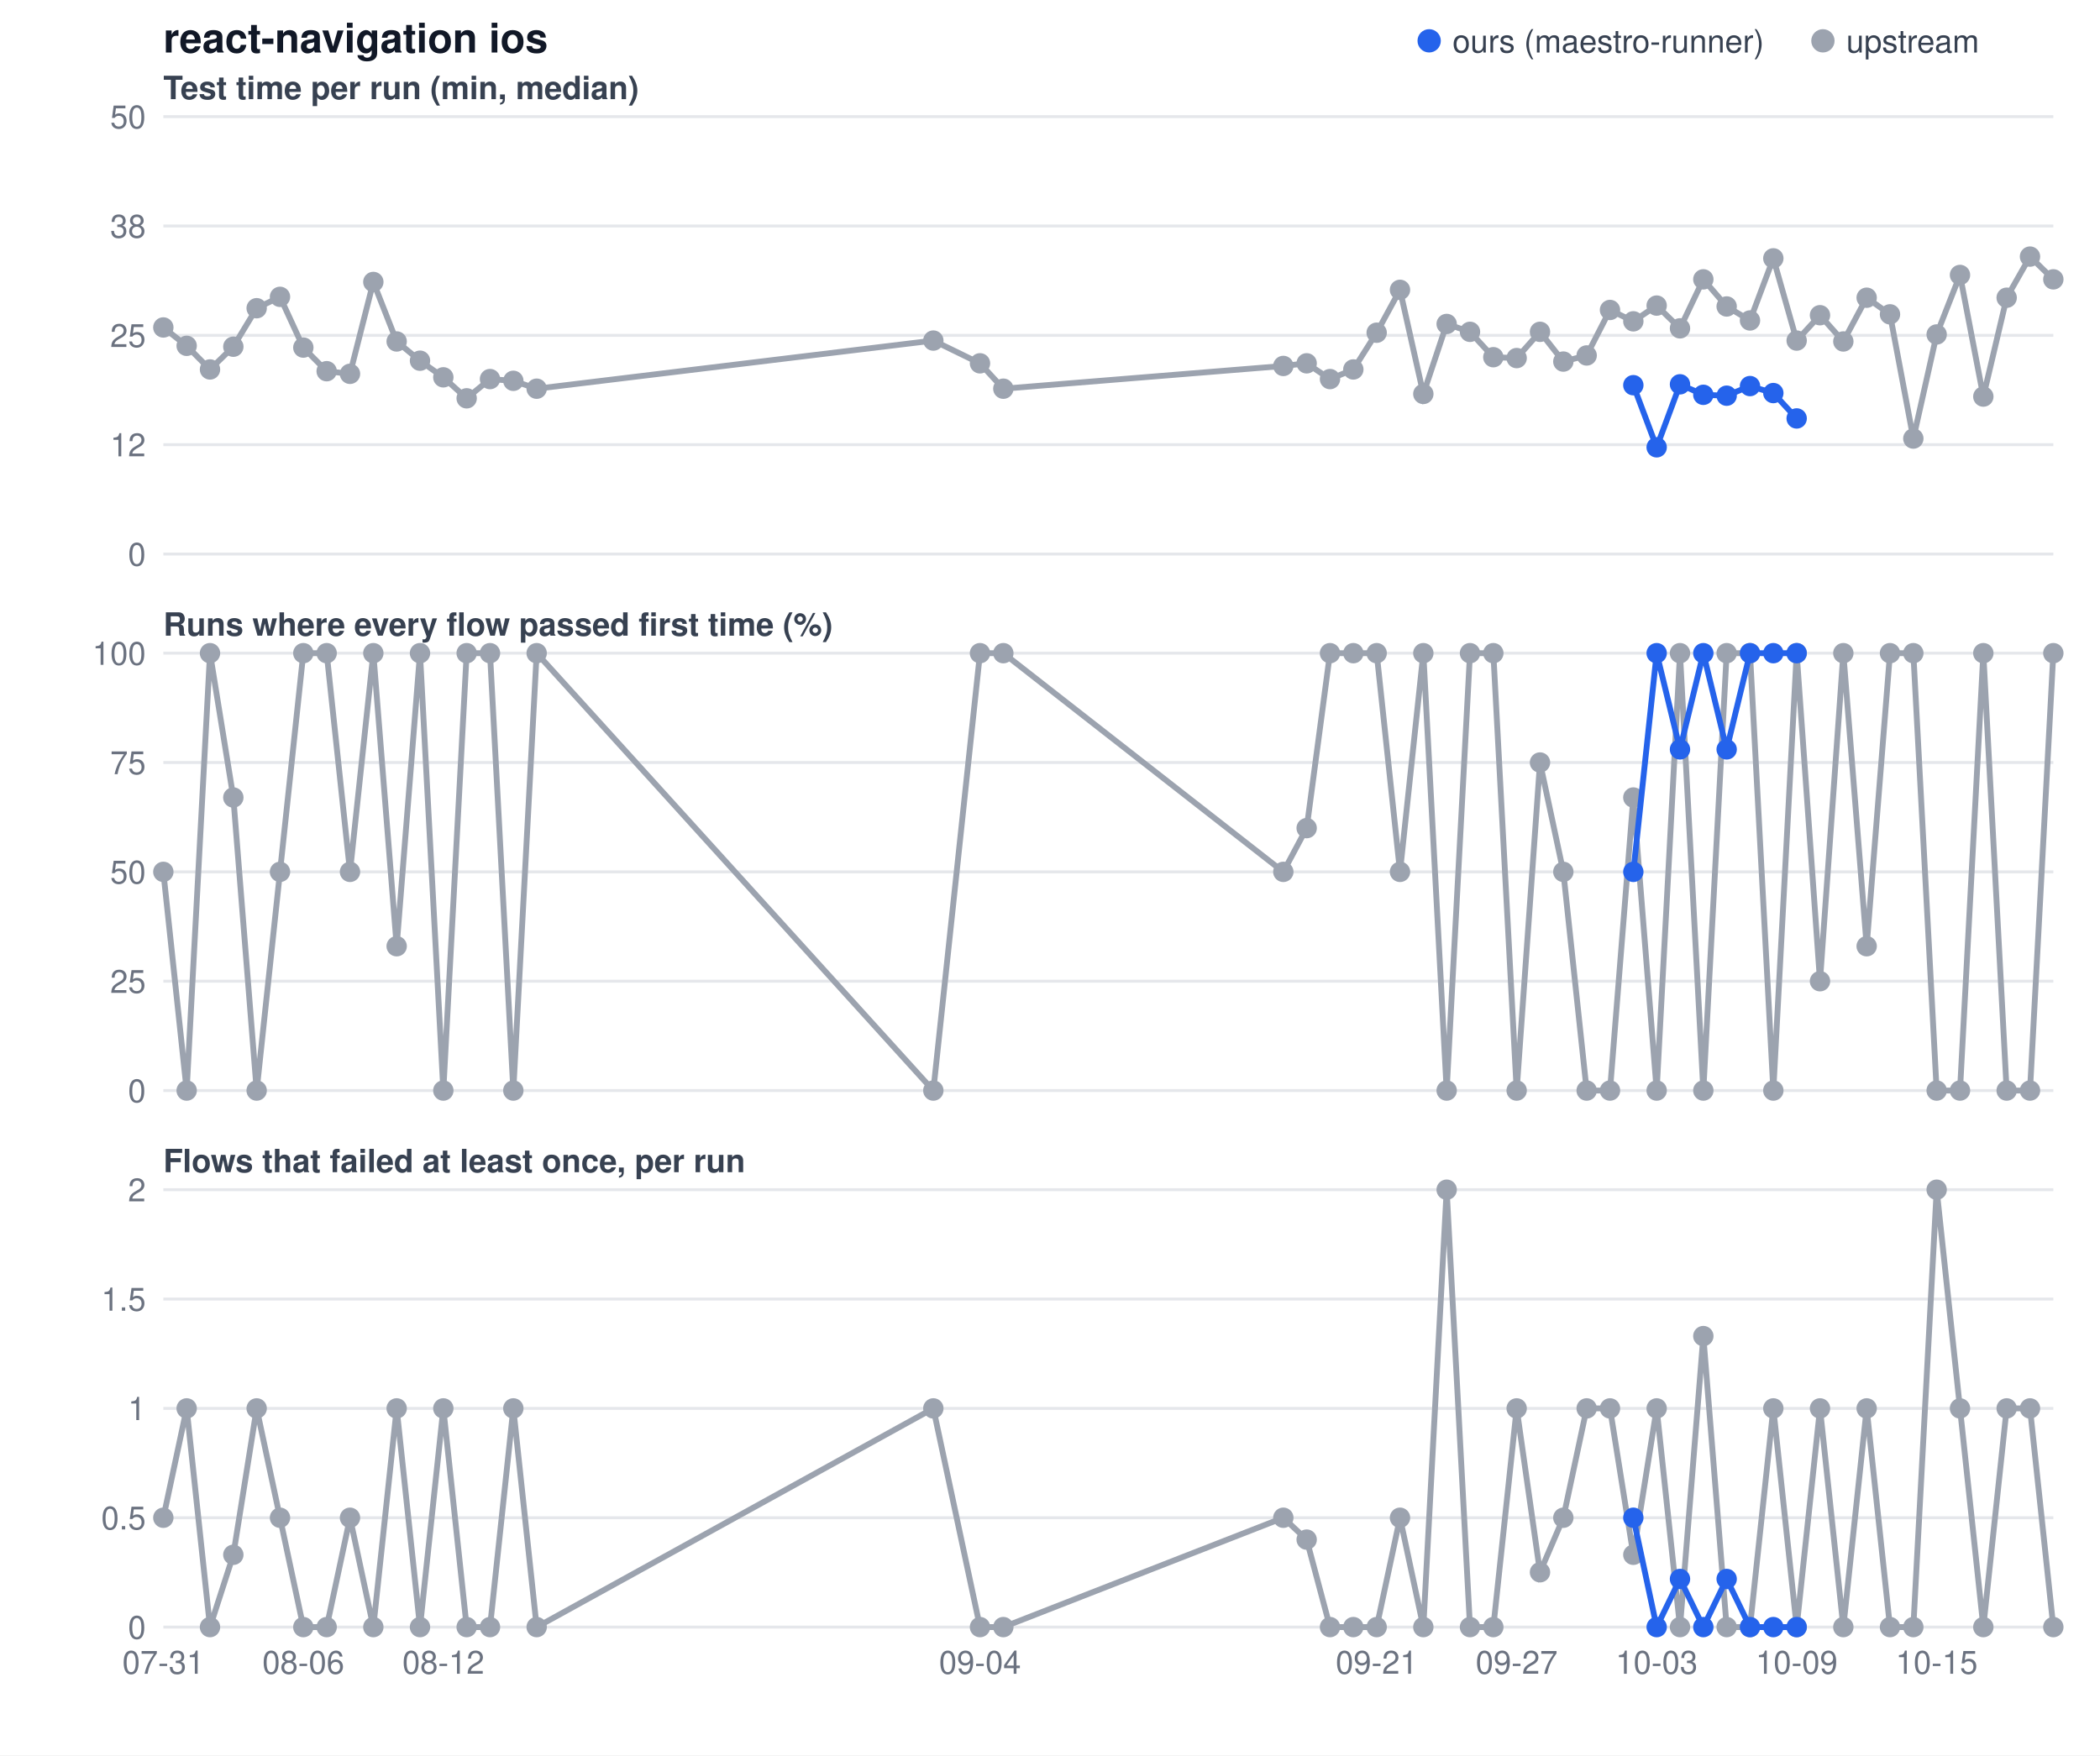
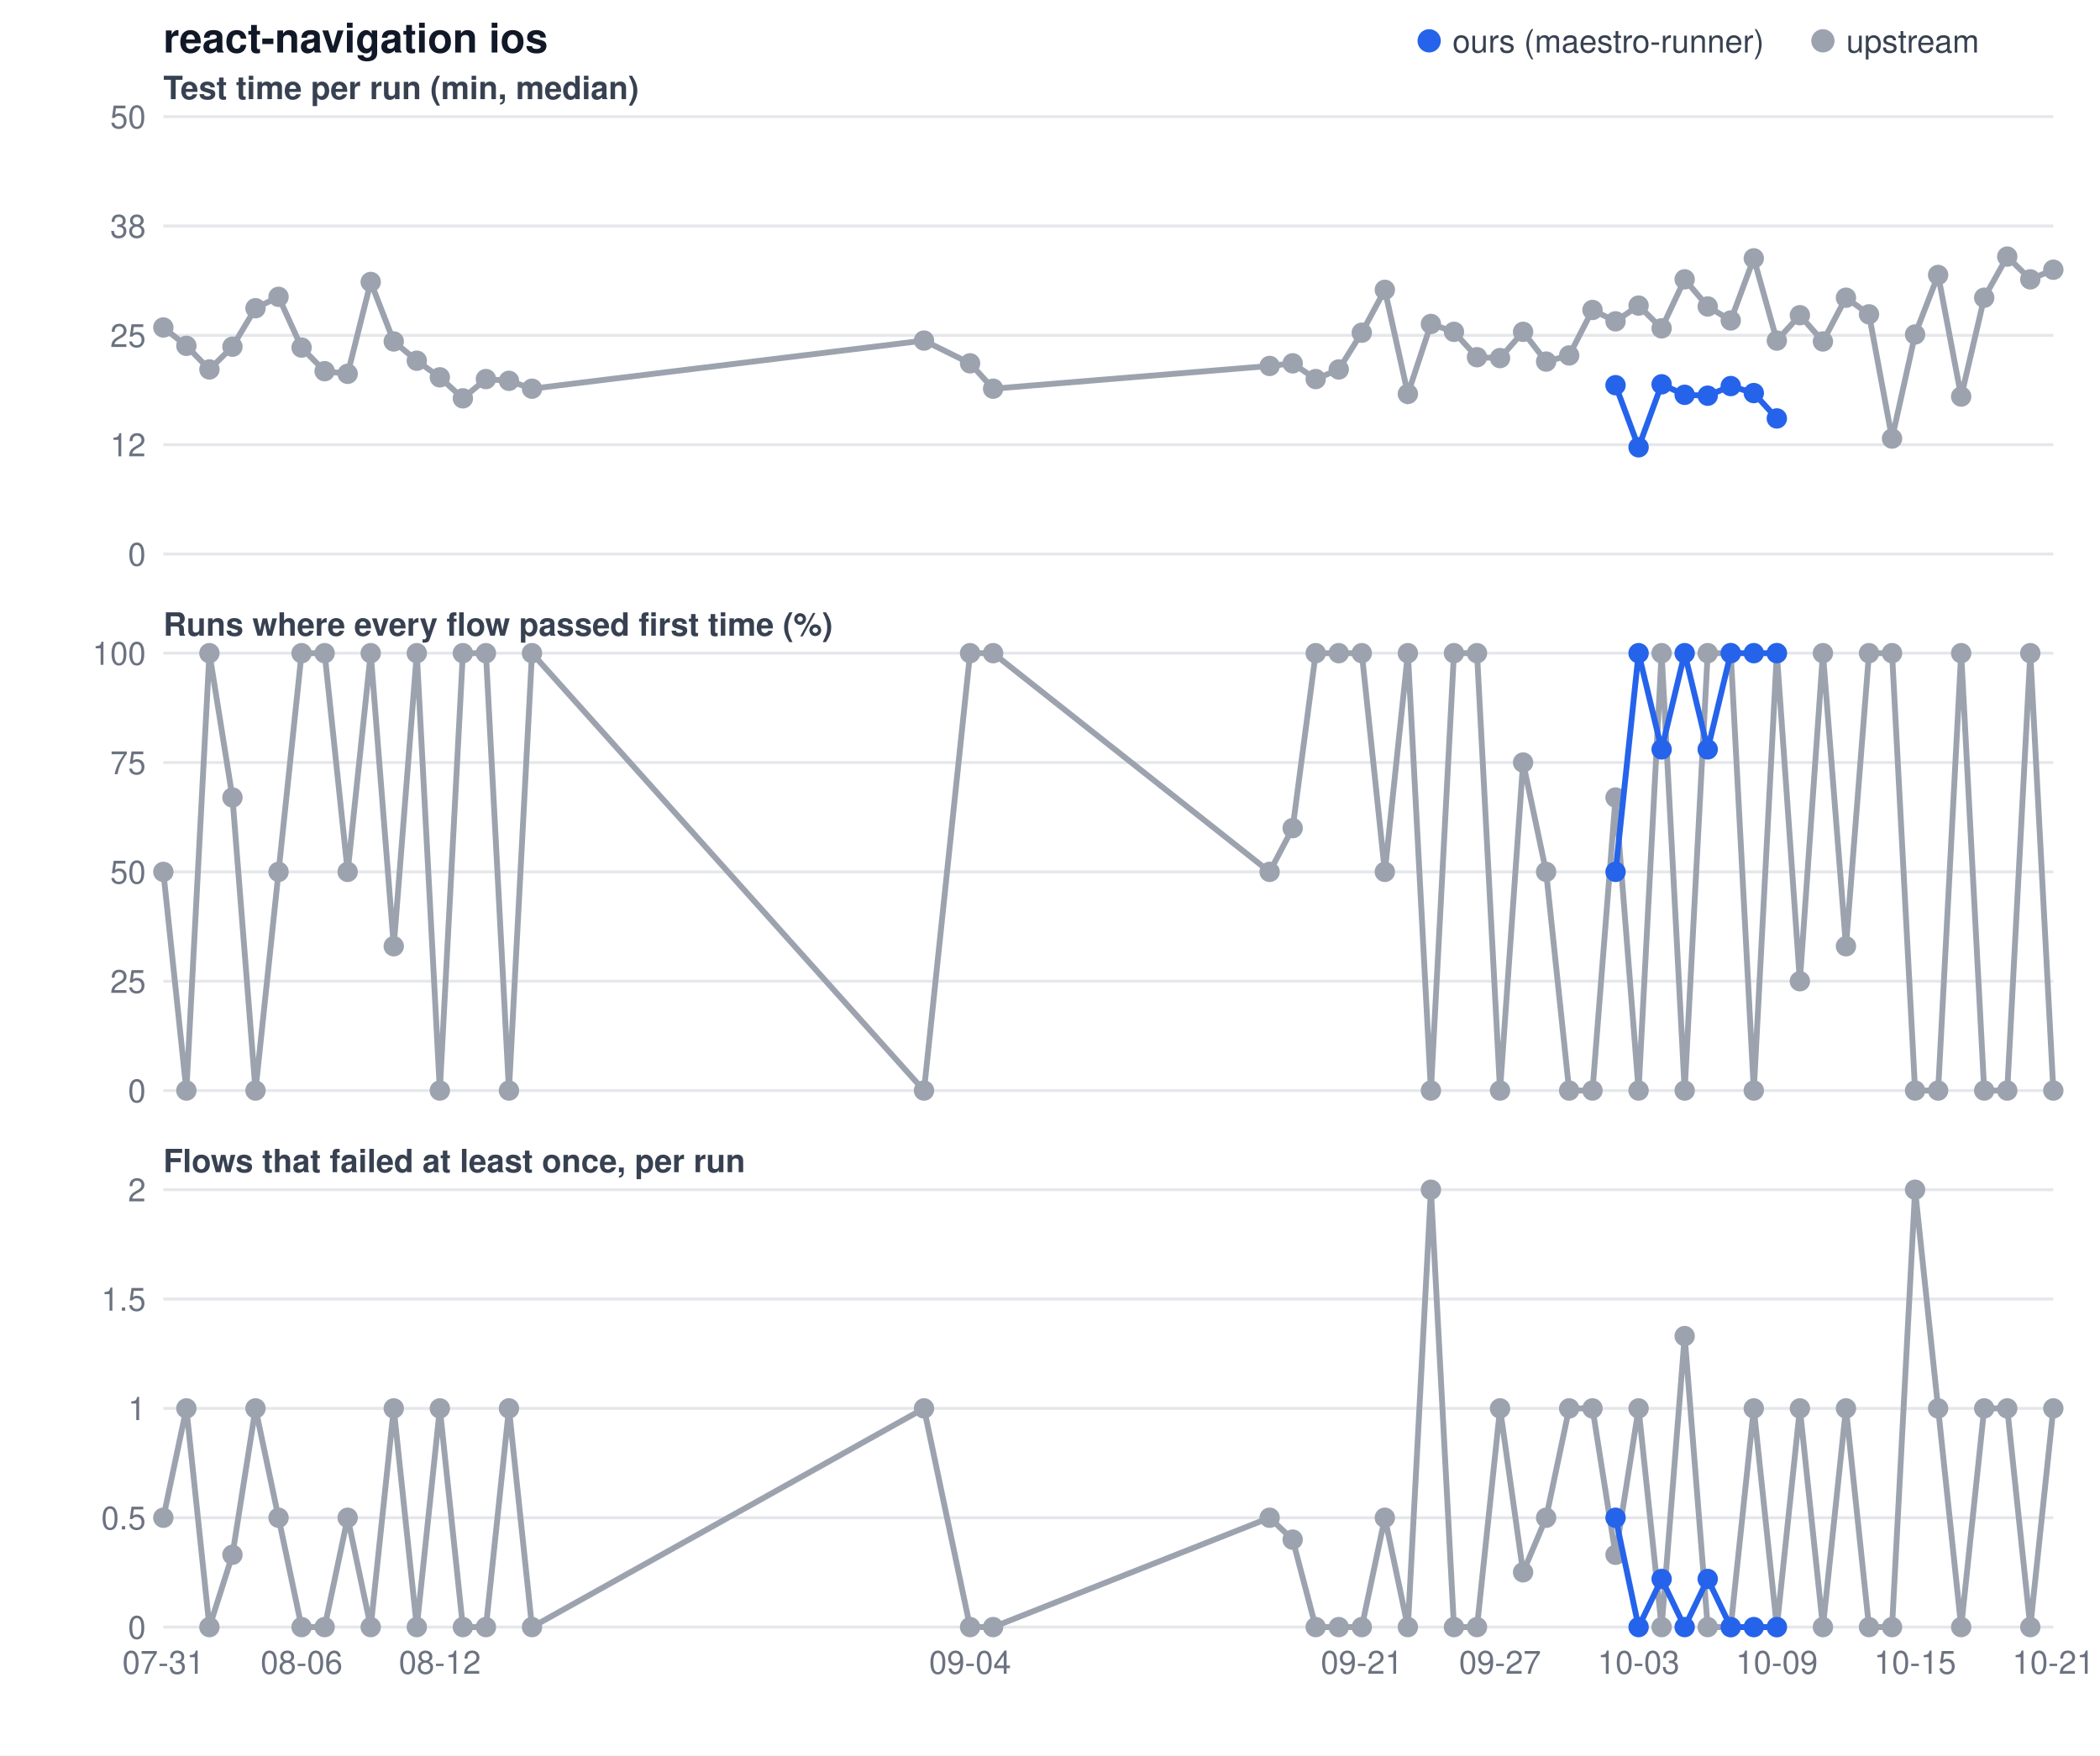
<svg xmlns="http://www.w3.org/2000/svg" width="720" height="602" font-family="-apple-system,Segoe UI,Helvetica,Arial,sans-serif" font-size="11">
  <rect width="100%" height="100%" fill="#ffffff" />
  <text x="56" y="18" font-size="14" font-weight="600" fill="#111827">react-navigation ios</text>
  <circle cx="490" cy="14" r="4" fill="#2563eb" />
  <text x="498" y="18" fill="#374151">ours (maestro-runner)</text>
  <circle cx="625" cy="14" r="4" fill="#9ca3af" />
  <text x="633" y="18" fill="#374151">upstream</text>
  <text x="56" y="34" fill="#374151" font-weight="600">Test time per run (min, median)</text>
  <line x1="56" x2="704" y1="190.0" y2="190.0" stroke="#e5e7eb" />
  <text x="50" y="194.0" text-anchor="end" fill="#6b7280">0</text>
  <line x1="56" x2="704" y1="152.5" y2="152.5" stroke="#e5e7eb" />
  <text x="50" y="156.5" text-anchor="end" fill="#6b7280">12</text>
  <line x1="56" x2="704" y1="115.0" y2="115.0" stroke="#e5e7eb" />
  <text x="50" y="119.0" text-anchor="end" fill="#6b7280">25</text>
  <line x1="56" x2="704" y1="77.5" y2="77.5" stroke="#e5e7eb" />
  <text x="50" y="81.5" text-anchor="end" fill="#6b7280">38</text>
  <line x1="56" x2="704" y1="40.0" y2="40.0" stroke="#e5e7eb" />
  <text x="50" y="44.0" text-anchor="end" fill="#6b7280">50</text>
-   <polyline fill="none" stroke="#9ca3af" stroke-width="2" points="56.0,112.3 64.0,118.6 72.0,126.7 80.0,118.9 88.0,105.7 96.0,101.8 104.0,119.2 112.0,127.3 120.0,128.2 128.0,96.7 136.0,117.1 144.0,123.7 152.0,129.4 160.0,136.6 168.0,130.0 176.0,130.6 184.0,133.3 320.0,116.8 336.0,124.6 344.0,133.3 440.0,125.5 448.0,124.6 456.0,130.0 464.0,126.7 472.0,114.1 480.0,99.4 488.0,135.1 496.0,111.1 504.0,113.8 512.0,122.5 520.0,122.8 528.0,113.8 536.0,124.0 544.0,121.9 552.0,106.3 560.0,110.2 568.0,104.8 576.0,112.6 584.0,95.8 592.0,105.1 600.0,109.9 608.0,88.6 616.0,116.8 624.0,108.1 632.0,117.1 640.0,102.1 648.0,107.8 656.0,150.4 664.0,114.7 672.0,94.3 680.0,136.0 688.0,102.1 696.0,88.0 704.0,95.8" />
+   <polyline fill="none" stroke="#9ca3af" stroke-width="2" points="56.0,112.3 63.9,118.6 71.8,126.7 79.7,118.9 87.6,105.7 95.5,101.8 103.4,119.2 111.3,127.3 119.2,128.2 127.1,96.7 135.0,117.1 142.9,123.7 150.8,129.4 158.7,136.6 166.6,130.0 174.5,130.6 182.4,133.3 316.8,116.8 332.6,124.6 340.5,133.3 435.3,125.5 443.2,124.6 451.1,130.0 459.0,126.7 466.9,114.1 474.8,99.4 482.7,135.1 490.6,111.1 498.5,113.8 506.4,122.5 514.3,122.8 522.2,113.8 530.1,124.0 538.0,121.9 546.0,106.3 553.9,110.2 561.8,104.8 569.7,112.6 577.6,95.8 585.5,105.1 593.4,109.9 601.3,88.6 609.2,116.8 617.1,108.1 625.0,117.1 632.9,102.1 640.8,107.8 648.7,150.4 656.6,114.7 664.5,94.3 672.4,136.0 680.3,102.1 688.2,88.0 696.1,95.8 704.0,92.5" />
  <circle cx="56.0" cy="112.3" r="3.5" fill="#9ca3af" />
-   <circle cx="64.0" cy="118.6" r="3.5" fill="#9ca3af" />
-   <circle cx="72.0" cy="126.7" r="3.5" fill="#9ca3af" />
-   <circle cx="80.0" cy="118.9" r="3.5" fill="#9ca3af" />
-   <circle cx="88.0" cy="105.7" r="3.5" fill="#9ca3af" />
-   <circle cx="96.0" cy="101.8" r="3.5" fill="#9ca3af" />
-   <circle cx="104.0" cy="119.2" r="3.5" fill="#9ca3af" />
-   <circle cx="112.0" cy="127.3" r="3.5" fill="#9ca3af" />
-   <circle cx="120.0" cy="128.2" r="3.5" fill="#9ca3af" />
-   <circle cx="128.0" cy="96.7" r="3.5" fill="#9ca3af" />
-   <circle cx="136.0" cy="117.1" r="3.5" fill="#9ca3af" />
-   <circle cx="144.0" cy="123.7" r="3.5" fill="#9ca3af" />
-   <circle cx="152.0" cy="129.4" r="3.5" fill="#9ca3af" />
-   <circle cx="160.0" cy="136.6" r="3.5" fill="#9ca3af" />
-   <circle cx="168.0" cy="130.0" r="3.5" fill="#9ca3af" />
-   <circle cx="176.0" cy="130.6" r="3.5" fill="#9ca3af" />
-   <circle cx="184.0" cy="133.3" r="3.5" fill="#9ca3af" />
-   <circle cx="320.0" cy="116.8" r="3.5" fill="#9ca3af" />
-   <circle cx="336.0" cy="124.6" r="3.5" fill="#9ca3af" />
-   <circle cx="344.0" cy="133.3" r="3.5" fill="#9ca3af" />
-   <circle cx="440.0" cy="125.5" r="3.5" fill="#9ca3af" />
-   <circle cx="448.0" cy="124.6" r="3.5" fill="#9ca3af" />
-   <circle cx="456.0" cy="130.0" r="3.5" fill="#9ca3af" />
-   <circle cx="464.0" cy="126.7" r="3.5" fill="#9ca3af" />
-   <circle cx="472.0" cy="114.1" r="3.5" fill="#9ca3af" />
-   <circle cx="480.0" cy="99.4" r="3.5" fill="#9ca3af" />
-   <circle cx="488.0" cy="135.1" r="3.5" fill="#9ca3af" />
-   <circle cx="496.0" cy="111.1" r="3.5" fill="#9ca3af" />
-   <circle cx="504.0" cy="113.8" r="3.5" fill="#9ca3af" />
-   <circle cx="512.0" cy="122.5" r="3.5" fill="#9ca3af" />
-   <circle cx="520.0" cy="122.8" r="3.5" fill="#9ca3af" />
-   <circle cx="528.0" cy="113.8" r="3.5" fill="#9ca3af" />
-   <circle cx="536.0" cy="124.0" r="3.5" fill="#9ca3af" />
-   <circle cx="544.0" cy="121.9" r="3.5" fill="#9ca3af" />
-   <circle cx="552.0" cy="106.3" r="3.5" fill="#9ca3af" />
-   <circle cx="560.0" cy="110.2" r="3.5" fill="#9ca3af" />
-   <circle cx="568.0" cy="104.8" r="3.5" fill="#9ca3af" />
-   <circle cx="576.0" cy="112.6" r="3.5" fill="#9ca3af" />
-   <circle cx="584.0" cy="95.8" r="3.5" fill="#9ca3af" />
-   <circle cx="592.0" cy="105.1" r="3.5" fill="#9ca3af" />
-   <circle cx="600.0" cy="109.9" r="3.5" fill="#9ca3af" />
-   <circle cx="608.0" cy="88.6" r="3.5" fill="#9ca3af" />
-   <circle cx="616.0" cy="116.8" r="3.5" fill="#9ca3af" />
-   <circle cx="624.0" cy="108.1" r="3.5" fill="#9ca3af" />
-   <circle cx="632.0" cy="117.1" r="3.5" fill="#9ca3af" />
-   <circle cx="640.0" cy="102.1" r="3.5" fill="#9ca3af" />
-   <circle cx="648.0" cy="107.8" r="3.5" fill="#9ca3af" />
-   <circle cx="656.0" cy="150.4" r="3.5" fill="#9ca3af" />
-   <circle cx="664.0" cy="114.7" r="3.5" fill="#9ca3af" />
-   <circle cx="672.0" cy="94.3" r="3.5" fill="#9ca3af" />
-   <circle cx="680.0" cy="136.0" r="3.5" fill="#9ca3af" />
-   <circle cx="688.0" cy="102.1" r="3.5" fill="#9ca3af" />
-   <circle cx="696.0" cy="88.0" r="3.5" fill="#9ca3af" />
-   <circle cx="704.0" cy="95.8" r="3.5" fill="#9ca3af" />
-   <polyline fill="none" stroke="#2563eb" stroke-width="2" points="560.0,132.1 568.0,153.4 576.0,131.8 584.0,135.4 592.0,135.7 600.0,132.4 608.0,134.8 616.0,143.5" />
-   <circle cx="560.0" cy="132.1" r="3.5" fill="#2563eb" />
-   <circle cx="568.0" cy="153.4" r="3.5" fill="#2563eb" />
-   <circle cx="576.0" cy="131.8" r="3.5" fill="#2563eb" />
-   <circle cx="584.0" cy="135.4" r="3.5" fill="#2563eb" />
-   <circle cx="592.0" cy="135.7" r="3.5" fill="#2563eb" />
-   <circle cx="600.0" cy="132.4" r="3.5" fill="#2563eb" />
-   <circle cx="608.0" cy="134.8" r="3.5" fill="#2563eb" />
-   <circle cx="616.0" cy="143.5" r="3.5" fill="#2563eb" />
+   <circle cx="63.9" cy="118.6" r="3.5" fill="#9ca3af" />
+   <circle cx="71.8" cy="126.7" r="3.5" fill="#9ca3af" />
+   <circle cx="79.7" cy="118.9" r="3.5" fill="#9ca3af" />
+   <circle cx="87.6" cy="105.7" r="3.5" fill="#9ca3af" />
+   <circle cx="95.5" cy="101.8" r="3.5" fill="#9ca3af" />
+   <circle cx="103.4" cy="119.2" r="3.5" fill="#9ca3af" />
+   <circle cx="111.3" cy="127.3" r="3.5" fill="#9ca3af" />
+   <circle cx="119.2" cy="128.2" r="3.5" fill="#9ca3af" />
+   <circle cx="127.1" cy="96.7" r="3.5" fill="#9ca3af" />
+   <circle cx="135.0" cy="117.1" r="3.5" fill="#9ca3af" />
+   <circle cx="142.9" cy="123.7" r="3.5" fill="#9ca3af" />
+   <circle cx="150.8" cy="129.4" r="3.5" fill="#9ca3af" />
+   <circle cx="158.7" cy="136.6" r="3.5" fill="#9ca3af" />
+   <circle cx="166.6" cy="130.0" r="3.5" fill="#9ca3af" />
+   <circle cx="174.5" cy="130.6" r="3.5" fill="#9ca3af" />
+   <circle cx="182.4" cy="133.3" r="3.5" fill="#9ca3af" />
+   <circle cx="316.8" cy="116.8" r="3.5" fill="#9ca3af" />
+   <circle cx="332.6" cy="124.6" r="3.5" fill="#9ca3af" />
+   <circle cx="340.5" cy="133.3" r="3.5" fill="#9ca3af" />
+   <circle cx="435.3" cy="125.5" r="3.5" fill="#9ca3af" />
+   <circle cx="443.2" cy="124.6" r="3.5" fill="#9ca3af" />
+   <circle cx="451.1" cy="130.0" r="3.5" fill="#9ca3af" />
+   <circle cx="459.0" cy="126.7" r="3.5" fill="#9ca3af" />
+   <circle cx="466.9" cy="114.1" r="3.5" fill="#9ca3af" />
+   <circle cx="474.8" cy="99.4" r="3.5" fill="#9ca3af" />
+   <circle cx="482.7" cy="135.1" r="3.5" fill="#9ca3af" />
+   <circle cx="490.6" cy="111.1" r="3.5" fill="#9ca3af" />
+   <circle cx="498.5" cy="113.8" r="3.5" fill="#9ca3af" />
+   <circle cx="506.4" cy="122.5" r="3.5" fill="#9ca3af" />
+   <circle cx="514.3" cy="122.8" r="3.5" fill="#9ca3af" />
+   <circle cx="522.2" cy="113.8" r="3.5" fill="#9ca3af" />
+   <circle cx="530.1" cy="124.0" r="3.5" fill="#9ca3af" />
+   <circle cx="538.0" cy="121.9" r="3.5" fill="#9ca3af" />
+   <circle cx="546.0" cy="106.3" r="3.5" fill="#9ca3af" />
+   <circle cx="553.9" cy="110.2" r="3.5" fill="#9ca3af" />
+   <circle cx="561.8" cy="104.8" r="3.5" fill="#9ca3af" />
+   <circle cx="569.7" cy="112.6" r="3.5" fill="#9ca3af" />
+   <circle cx="577.6" cy="95.8" r="3.5" fill="#9ca3af" />
+   <circle cx="585.5" cy="105.1" r="3.5" fill="#9ca3af" />
+   <circle cx="593.4" cy="109.9" r="3.5" fill="#9ca3af" />
+   <circle cx="601.3" cy="88.6" r="3.5" fill="#9ca3af" />
+   <circle cx="609.2" cy="116.8" r="3.5" fill="#9ca3af" />
+   <circle cx="617.1" cy="108.1" r="3.5" fill="#9ca3af" />
+   <circle cx="625.0" cy="117.1" r="3.5" fill="#9ca3af" />
+   <circle cx="632.9" cy="102.1" r="3.5" fill="#9ca3af" />
+   <circle cx="640.8" cy="107.8" r="3.5" fill="#9ca3af" />
+   <circle cx="648.7" cy="150.4" r="3.5" fill="#9ca3af" />
+   <circle cx="656.6" cy="114.7" r="3.5" fill="#9ca3af" />
+   <circle cx="664.5" cy="94.3" r="3.5" fill="#9ca3af" />
+   <circle cx="672.4" cy="136.0" r="3.5" fill="#9ca3af" />
+   <circle cx="680.3" cy="102.1" r="3.5" fill="#9ca3af" />
+   <circle cx="688.2" cy="88.0" r="3.5" fill="#9ca3af" />
+   <circle cx="696.1" cy="95.8" r="3.5" fill="#9ca3af" />
+   <circle cx="704.0" cy="92.5" r="3.5" fill="#9ca3af" />
+   <polyline fill="none" stroke="#2563eb" stroke-width="2" points="553.9,132.1 561.8,153.4 569.7,131.8 577.6,135.4 585.5,135.7 593.4,132.4 601.3,134.8 609.2,143.5" />
+   <circle cx="553.9" cy="132.1" r="3.5" fill="#2563eb" />
+   <circle cx="561.8" cy="153.4" r="3.5" fill="#2563eb" />
+   <circle cx="569.7" cy="131.8" r="3.5" fill="#2563eb" />
+   <circle cx="577.6" cy="135.4" r="3.5" fill="#2563eb" />
+   <circle cx="585.5" cy="135.7" r="3.5" fill="#2563eb" />
+   <circle cx="593.4" cy="132.4" r="3.5" fill="#2563eb" />
+   <circle cx="601.3" cy="134.8" r="3.5" fill="#2563eb" />
+   <circle cx="609.2" cy="143.5" r="3.5" fill="#2563eb" />
  <text x="56" y="218" fill="#374151" font-weight="600">Runs where every flow passed first time (%)</text>
  <line x1="56" x2="704" y1="374.0" y2="374.0" stroke="#e5e7eb" />
  <text x="50" y="378.0" text-anchor="end" fill="#6b7280">0</text>
  <line x1="56" x2="704" y1="336.5" y2="336.5" stroke="#e5e7eb" />
  <text x="50" y="340.5" text-anchor="end" fill="#6b7280">25</text>
  <line x1="56" x2="704" y1="299.0" y2="299.0" stroke="#e5e7eb" />
  <text x="50" y="303.0" text-anchor="end" fill="#6b7280">50</text>
  <line x1="56" x2="704" y1="261.5" y2="261.5" stroke="#e5e7eb" />
  <text x="50" y="265.5" text-anchor="end" fill="#6b7280">75</text>
  <line x1="56" x2="704" y1="224.0" y2="224.0" stroke="#e5e7eb" />
  <text x="50" y="228.0" text-anchor="end" fill="#6b7280">100</text>
-   <polyline fill="none" stroke="#9ca3af" stroke-width="2" points="56.0,299.0 64.0,374.0 72.0,224.0 80.0,273.5 88.0,374.0 96.0,299.0 104.0,224.0 112.0,224.0 120.0,299.0 128.0,224.0 136.0,324.5 144.0,224.0 152.0,374.0 160.0,224.0 168.0,224.0 176.0,374.0 184.0,224.0 320.0,374.0 336.0,224.0 344.0,224.0 440.0,299.0 448.0,284.0 456.0,224.0 464.0,224.0 472.0,224.0 480.0,299.0 488.0,224.0 496.0,374.0 504.0,224.0 512.0,224.0 520.0,374.0 528.0,261.5 536.0,299.0 544.0,374.0 552.0,374.0 560.0,273.5 568.0,374.0 576.0,224.0 584.0,374.0 592.0,224.0 600.0,224.0 608.0,374.0 616.0,224.0 624.0,336.5 632.0,224.0 640.0,324.5 648.0,224.0 656.0,224.0 664.0,374.0 672.0,374.0 680.0,224.0 688.0,374.0 696.0,374.0 704.0,224.0" />
+   <polyline fill="none" stroke="#9ca3af" stroke-width="2" points="56.0,299.0 63.9,374.0 71.8,224.0 79.7,273.5 87.6,374.0 95.5,299.0 103.4,224.0 111.3,224.0 119.2,299.0 127.1,224.0 135.0,324.5 142.9,224.0 150.8,374.0 158.7,224.0 166.6,224.0 174.5,374.0 182.4,224.0 316.8,374.0 332.6,224.0 340.5,224.0 435.3,299.0 443.2,284.0 451.1,224.0 459.0,224.0 466.9,224.0 474.8,299.0 482.7,224.0 490.6,374.0 498.5,224.0 506.4,224.0 514.3,374.0 522.2,261.5 530.1,299.0 538.0,374.0 546.0,374.0 553.9,273.5 561.8,374.0 569.7,224.0 577.6,374.0 585.5,224.0 593.4,224.0 601.3,374.0 609.2,224.0 617.1,336.5 625.0,224.0 632.9,324.5 640.8,224.0 648.7,224.0 656.6,374.0 664.5,374.0 672.4,224.0 680.3,374.0 688.2,374.0 696.1,224.0 704.0,374.0" />
  <circle cx="56.0" cy="299.0" r="3.5" fill="#9ca3af" />
-   <circle cx="64.0" cy="374.0" r="3.5" fill="#9ca3af" />
-   <circle cx="72.0" cy="224.0" r="3.5" fill="#9ca3af" />
-   <circle cx="80.0" cy="273.5" r="3.5" fill="#9ca3af" />
-   <circle cx="88.0" cy="374.0" r="3.5" fill="#9ca3af" />
-   <circle cx="96.0" cy="299.0" r="3.5" fill="#9ca3af" />
-   <circle cx="104.0" cy="224.0" r="3.5" fill="#9ca3af" />
-   <circle cx="112.0" cy="224.0" r="3.5" fill="#9ca3af" />
-   <circle cx="120.0" cy="299.0" r="3.5" fill="#9ca3af" />
-   <circle cx="128.0" cy="224.0" r="3.5" fill="#9ca3af" />
-   <circle cx="136.0" cy="324.5" r="3.5" fill="#9ca3af" />
-   <circle cx="144.0" cy="224.0" r="3.5" fill="#9ca3af" />
-   <circle cx="152.0" cy="374.0" r="3.5" fill="#9ca3af" />
-   <circle cx="160.0" cy="224.0" r="3.5" fill="#9ca3af" />
-   <circle cx="168.0" cy="224.0" r="3.5" fill="#9ca3af" />
-   <circle cx="176.0" cy="374.0" r="3.5" fill="#9ca3af" />
-   <circle cx="184.0" cy="224.0" r="3.5" fill="#9ca3af" />
-   <circle cx="320.0" cy="374.0" r="3.5" fill="#9ca3af" />
-   <circle cx="336.0" cy="224.0" r="3.5" fill="#9ca3af" />
-   <circle cx="344.0" cy="224.0" r="3.5" fill="#9ca3af" />
-   <circle cx="440.0" cy="299.0" r="3.5" fill="#9ca3af" />
-   <circle cx="448.0" cy="284.0" r="3.5" fill="#9ca3af" />
-   <circle cx="456.0" cy="224.0" r="3.5" fill="#9ca3af" />
-   <circle cx="464.0" cy="224.0" r="3.5" fill="#9ca3af" />
-   <circle cx="472.0" cy="224.0" r="3.5" fill="#9ca3af" />
-   <circle cx="480.0" cy="299.0" r="3.5" fill="#9ca3af" />
-   <circle cx="488.0" cy="224.0" r="3.5" fill="#9ca3af" />
-   <circle cx="496.0" cy="374.0" r="3.5" fill="#9ca3af" />
-   <circle cx="504.0" cy="224.0" r="3.5" fill="#9ca3af" />
-   <circle cx="512.0" cy="224.0" r="3.5" fill="#9ca3af" />
-   <circle cx="520.0" cy="374.0" r="3.5" fill="#9ca3af" />
-   <circle cx="528.0" cy="261.5" r="3.5" fill="#9ca3af" />
-   <circle cx="536.0" cy="299.0" r="3.5" fill="#9ca3af" />
-   <circle cx="544.0" cy="374.0" r="3.5" fill="#9ca3af" />
-   <circle cx="552.0" cy="374.0" r="3.5" fill="#9ca3af" />
-   <circle cx="560.0" cy="273.5" r="3.5" fill="#9ca3af" />
-   <circle cx="568.0" cy="374.0" r="3.5" fill="#9ca3af" />
-   <circle cx="576.0" cy="224.0" r="3.5" fill="#9ca3af" />
-   <circle cx="584.0" cy="374.0" r="3.5" fill="#9ca3af" />
-   <circle cx="592.0" cy="224.0" r="3.5" fill="#9ca3af" />
-   <circle cx="600.0" cy="224.0" r="3.5" fill="#9ca3af" />
-   <circle cx="608.0" cy="374.0" r="3.5" fill="#9ca3af" />
-   <circle cx="616.0" cy="224.0" r="3.5" fill="#9ca3af" />
-   <circle cx="624.0" cy="336.5" r="3.5" fill="#9ca3af" />
-   <circle cx="632.0" cy="224.0" r="3.5" fill="#9ca3af" />
-   <circle cx="640.0" cy="324.5" r="3.5" fill="#9ca3af" />
-   <circle cx="648.0" cy="224.0" r="3.5" fill="#9ca3af" />
-   <circle cx="656.0" cy="224.0" r="3.5" fill="#9ca3af" />
-   <circle cx="664.0" cy="374.0" r="3.5" fill="#9ca3af" />
-   <circle cx="672.0" cy="374.0" r="3.5" fill="#9ca3af" />
-   <circle cx="680.0" cy="224.0" r="3.5" fill="#9ca3af" />
-   <circle cx="688.0" cy="374.0" r="3.5" fill="#9ca3af" />
-   <circle cx="696.0" cy="374.0" r="3.5" fill="#9ca3af" />
-   <circle cx="704.0" cy="224.0" r="3.5" fill="#9ca3af" />
-   <polyline fill="none" stroke="#2563eb" stroke-width="2" points="560.0,299.0 568.0,224.0 576.0,257.0 584.0,224.0 592.0,257.0 600.0,224.0 608.0,224.0 616.0,224.0" />
-   <circle cx="560.0" cy="299.0" r="3.5" fill="#2563eb" />
-   <circle cx="568.0" cy="224.0" r="3.5" fill="#2563eb" />
-   <circle cx="576.0" cy="257.0" r="3.5" fill="#2563eb" />
-   <circle cx="584.0" cy="224.0" r="3.5" fill="#2563eb" />
-   <circle cx="592.0" cy="257.0" r="3.5" fill="#2563eb" />
-   <circle cx="600.0" cy="224.0" r="3.5" fill="#2563eb" />
-   <circle cx="608.0" cy="224.0" r="3.5" fill="#2563eb" />
-   <circle cx="616.0" cy="224.0" r="3.5" fill="#2563eb" />
+   <circle cx="63.9" cy="374.0" r="3.5" fill="#9ca3af" />
+   <circle cx="71.8" cy="224.0" r="3.5" fill="#9ca3af" />
+   <circle cx="79.7" cy="273.5" r="3.5" fill="#9ca3af" />
+   <circle cx="87.6" cy="374.0" r="3.5" fill="#9ca3af" />
+   <circle cx="95.5" cy="299.0" r="3.5" fill="#9ca3af" />
+   <circle cx="103.4" cy="224.0" r="3.5" fill="#9ca3af" />
+   <circle cx="111.3" cy="224.0" r="3.5" fill="#9ca3af" />
+   <circle cx="119.2" cy="299.0" r="3.5" fill="#9ca3af" />
+   <circle cx="127.1" cy="224.0" r="3.5" fill="#9ca3af" />
+   <circle cx="135.0" cy="324.5" r="3.5" fill="#9ca3af" />
+   <circle cx="142.9" cy="224.0" r="3.5" fill="#9ca3af" />
+   <circle cx="150.8" cy="374.0" r="3.5" fill="#9ca3af" />
+   <circle cx="158.7" cy="224.0" r="3.5" fill="#9ca3af" />
+   <circle cx="166.6" cy="224.0" r="3.5" fill="#9ca3af" />
+   <circle cx="174.5" cy="374.0" r="3.5" fill="#9ca3af" />
+   <circle cx="182.4" cy="224.0" r="3.5" fill="#9ca3af" />
+   <circle cx="316.8" cy="374.0" r="3.5" fill="#9ca3af" />
+   <circle cx="332.6" cy="224.0" r="3.5" fill="#9ca3af" />
+   <circle cx="340.5" cy="224.0" r="3.5" fill="#9ca3af" />
+   <circle cx="435.3" cy="299.0" r="3.5" fill="#9ca3af" />
+   <circle cx="443.2" cy="284.0" r="3.5" fill="#9ca3af" />
+   <circle cx="451.1" cy="224.0" r="3.5" fill="#9ca3af" />
+   <circle cx="459.0" cy="224.0" r="3.5" fill="#9ca3af" />
+   <circle cx="466.9" cy="224.0" r="3.5" fill="#9ca3af" />
+   <circle cx="474.8" cy="299.0" r="3.5" fill="#9ca3af" />
+   <circle cx="482.7" cy="224.0" r="3.5" fill="#9ca3af" />
+   <circle cx="490.6" cy="374.0" r="3.5" fill="#9ca3af" />
+   <circle cx="498.5" cy="224.0" r="3.5" fill="#9ca3af" />
+   <circle cx="506.4" cy="224.0" r="3.5" fill="#9ca3af" />
+   <circle cx="514.3" cy="374.0" r="3.5" fill="#9ca3af" />
+   <circle cx="522.2" cy="261.5" r="3.5" fill="#9ca3af" />
+   <circle cx="530.1" cy="299.0" r="3.5" fill="#9ca3af" />
+   <circle cx="538.0" cy="374.0" r="3.5" fill="#9ca3af" />
+   <circle cx="546.0" cy="374.0" r="3.5" fill="#9ca3af" />
+   <circle cx="553.9" cy="273.5" r="3.5" fill="#9ca3af" />
+   <circle cx="561.8" cy="374.0" r="3.5" fill="#9ca3af" />
+   <circle cx="569.7" cy="224.0" r="3.5" fill="#9ca3af" />
+   <circle cx="577.6" cy="374.0" r="3.5" fill="#9ca3af" />
+   <circle cx="585.5" cy="224.0" r="3.5" fill="#9ca3af" />
+   <circle cx="593.4" cy="224.0" r="3.5" fill="#9ca3af" />
+   <circle cx="601.3" cy="374.0" r="3.5" fill="#9ca3af" />
+   <circle cx="609.2" cy="224.0" r="3.5" fill="#9ca3af" />
+   <circle cx="617.1" cy="336.5" r="3.5" fill="#9ca3af" />
+   <circle cx="625.0" cy="224.0" r="3.5" fill="#9ca3af" />
+   <circle cx="632.9" cy="324.5" r="3.5" fill="#9ca3af" />
+   <circle cx="640.8" cy="224.0" r="3.5" fill="#9ca3af" />
+   <circle cx="648.7" cy="224.0" r="3.5" fill="#9ca3af" />
+   <circle cx="656.6" cy="374.0" r="3.5" fill="#9ca3af" />
+   <circle cx="664.5" cy="374.0" r="3.5" fill="#9ca3af" />
+   <circle cx="672.4" cy="224.0" r="3.5" fill="#9ca3af" />
+   <circle cx="680.3" cy="374.0" r="3.5" fill="#9ca3af" />
+   <circle cx="688.2" cy="374.0" r="3.5" fill="#9ca3af" />
+   <circle cx="696.1" cy="224.0" r="3.5" fill="#9ca3af" />
+   <circle cx="704.0" cy="374.0" r="3.5" fill="#9ca3af" />
+   <polyline fill="none" stroke="#2563eb" stroke-width="2" points="553.9,299.0 561.8,224.0 569.7,257.0 577.6,224.0 585.5,257.0 593.4,224.0 601.3,224.0 609.2,224.0" />
+   <circle cx="553.9" cy="299.0" r="3.5" fill="#2563eb" />
+   <circle cx="561.8" cy="224.0" r="3.5" fill="#2563eb" />
+   <circle cx="569.7" cy="257.0" r="3.5" fill="#2563eb" />
+   <circle cx="577.6" cy="224.0" r="3.5" fill="#2563eb" />
+   <circle cx="585.5" cy="257.0" r="3.5" fill="#2563eb" />
+   <circle cx="593.4" cy="224.0" r="3.5" fill="#2563eb" />
+   <circle cx="601.3" cy="224.0" r="3.5" fill="#2563eb" />
+   <circle cx="609.2" cy="224.0" r="3.5" fill="#2563eb" />
  <text x="56" y="402" fill="#374151" font-weight="600">Flows that failed at least once, per run</text>
  <line x1="56" x2="704" y1="558.0" y2="558.0" stroke="#e5e7eb" />
  <text x="50" y="562.0" text-anchor="end" fill="#6b7280">0</text>
  <line x1="56" x2="704" y1="520.5" y2="520.5" stroke="#e5e7eb" />
  <text x="50" y="524.5" text-anchor="end" fill="#6b7280">0.5</text>
  <line x1="56" x2="704" y1="483.0" y2="483.0" stroke="#e5e7eb" />
  <text x="50" y="487.0" text-anchor="end" fill="#6b7280">1</text>
  <line x1="56" x2="704" y1="445.5" y2="445.5" stroke="#e5e7eb" />
  <text x="50" y="449.5" text-anchor="end" fill="#6b7280">1.5</text>
  <line x1="56" x2="704" y1="408.0" y2="408.0" stroke="#e5e7eb" />
  <text x="50" y="412.0" text-anchor="end" fill="#6b7280">2</text>
-   <polyline fill="none" stroke="#9ca3af" stroke-width="2" points="56.0,520.5 64.0,483.0 72.0,558.0 80.0,533.2 88.0,483.0 96.0,520.5 104.0,558.0 112.0,558.0 120.0,520.5 128.0,558.0 136.0,483.0 144.0,558.0 152.0,483.0 160.0,558.0 168.0,558.0 176.0,483.0 184.0,558.0 320.0,483.0 336.0,558.0 344.0,558.0 440.0,520.5 448.0,528.0 456.0,558.0 464.0,558.0 472.0,558.0 480.0,520.5 488.0,558.0 496.0,408.0 504.0,558.0 512.0,558.0 520.0,483.0 528.0,539.2 536.0,520.5 544.0,483.0 552.0,483.0 560.0,533.2 568.0,483.0 576.0,558.0 584.0,458.2 592.0,558.0 600.0,558.0 608.0,483.0 616.0,558.0 624.0,483.0 632.0,558.0 640.0,483.0 648.0,558.0 656.0,558.0 664.0,408.0 672.0,483.0 680.0,558.0 688.0,483.0 696.0,483.0 704.0,558.0" />
+   <polyline fill="none" stroke="#9ca3af" stroke-width="2" points="56.0,520.5 63.9,483.0 71.8,558.0 79.7,533.2 87.6,483.0 95.5,520.5 103.4,558.0 111.3,558.0 119.2,520.5 127.1,558.0 135.0,483.0 142.9,558.0 150.8,483.0 158.7,558.0 166.6,558.0 174.5,483.0 182.4,558.0 316.8,483.0 332.6,558.0 340.5,558.0 435.3,520.5 443.2,528.0 451.1,558.0 459.0,558.0 466.9,558.0 474.8,520.5 482.7,558.0 490.6,408.0 498.5,558.0 506.4,558.0 514.3,483.0 522.2,539.2 530.1,520.5 538.0,483.0 546.0,483.0 553.9,533.2 561.8,483.0 569.7,558.0 577.6,458.2 585.5,558.0 593.4,558.0 601.3,483.0 609.2,558.0 617.1,483.0 625.0,558.0 632.9,483.0 640.8,558.0 648.7,558.0 656.6,408.0 664.5,483.0 672.4,558.0 680.3,483.0 688.2,483.0 696.1,558.0 704.0,483.0" />
  <circle cx="56.0" cy="520.5" r="3.5" fill="#9ca3af" />
-   <circle cx="64.0" cy="483.0" r="3.5" fill="#9ca3af" />
-   <circle cx="72.0" cy="558.0" r="3.5" fill="#9ca3af" />
-   <circle cx="80.0" cy="533.2" r="3.5" fill="#9ca3af" />
-   <circle cx="88.0" cy="483.0" r="3.5" fill="#9ca3af" />
-   <circle cx="96.0" cy="520.5" r="3.5" fill="#9ca3af" />
-   <circle cx="104.0" cy="558.0" r="3.5" fill="#9ca3af" />
-   <circle cx="112.0" cy="558.0" r="3.5" fill="#9ca3af" />
-   <circle cx="120.0" cy="520.5" r="3.5" fill="#9ca3af" />
-   <circle cx="128.0" cy="558.0" r="3.5" fill="#9ca3af" />
-   <circle cx="136.0" cy="483.0" r="3.5" fill="#9ca3af" />
-   <circle cx="144.0" cy="558.0" r="3.5" fill="#9ca3af" />
-   <circle cx="152.0" cy="483.0" r="3.5" fill="#9ca3af" />
-   <circle cx="160.0" cy="558.0" r="3.5" fill="#9ca3af" />
-   <circle cx="168.0" cy="558.0" r="3.5" fill="#9ca3af" />
-   <circle cx="176.0" cy="483.0" r="3.5" fill="#9ca3af" />
-   <circle cx="184.0" cy="558.0" r="3.5" fill="#9ca3af" />
-   <circle cx="320.0" cy="483.0" r="3.5" fill="#9ca3af" />
-   <circle cx="336.0" cy="558.0" r="3.5" fill="#9ca3af" />
-   <circle cx="344.0" cy="558.0" r="3.5" fill="#9ca3af" />
-   <circle cx="440.0" cy="520.5" r="3.5" fill="#9ca3af" />
-   <circle cx="448.0" cy="528.0" r="3.5" fill="#9ca3af" />
-   <circle cx="456.0" cy="558.0" r="3.5" fill="#9ca3af" />
-   <circle cx="464.0" cy="558.0" r="3.5" fill="#9ca3af" />
-   <circle cx="472.0" cy="558.0" r="3.5" fill="#9ca3af" />
-   <circle cx="480.0" cy="520.5" r="3.5" fill="#9ca3af" />
-   <circle cx="488.0" cy="558.0" r="3.5" fill="#9ca3af" />
-   <circle cx="496.0" cy="408.0" r="3.5" fill="#9ca3af" />
-   <circle cx="504.0" cy="558.0" r="3.5" fill="#9ca3af" />
-   <circle cx="512.0" cy="558.0" r="3.5" fill="#9ca3af" />
-   <circle cx="520.0" cy="483.0" r="3.5" fill="#9ca3af" />
-   <circle cx="528.0" cy="539.2" r="3.5" fill="#9ca3af" />
-   <circle cx="536.0" cy="520.5" r="3.5" fill="#9ca3af" />
-   <circle cx="544.0" cy="483.0" r="3.5" fill="#9ca3af" />
-   <circle cx="552.0" cy="483.0" r="3.5" fill="#9ca3af" />
-   <circle cx="560.0" cy="533.2" r="3.5" fill="#9ca3af" />
-   <circle cx="568.0" cy="483.0" r="3.5" fill="#9ca3af" />
-   <circle cx="576.0" cy="558.0" r="3.5" fill="#9ca3af" />
-   <circle cx="584.0" cy="458.2" r="3.5" fill="#9ca3af" />
-   <circle cx="592.0" cy="558.0" r="3.5" fill="#9ca3af" />
-   <circle cx="600.0" cy="558.0" r="3.5" fill="#9ca3af" />
-   <circle cx="608.0" cy="483.0" r="3.5" fill="#9ca3af" />
-   <circle cx="616.0" cy="558.0" r="3.5" fill="#9ca3af" />
-   <circle cx="624.0" cy="483.0" r="3.5" fill="#9ca3af" />
-   <circle cx="632.0" cy="558.0" r="3.5" fill="#9ca3af" />
-   <circle cx="640.0" cy="483.0" r="3.5" fill="#9ca3af" />
-   <circle cx="648.0" cy="558.0" r="3.5" fill="#9ca3af" />
-   <circle cx="656.0" cy="558.0" r="3.5" fill="#9ca3af" />
-   <circle cx="664.0" cy="408.0" r="3.5" fill="#9ca3af" />
-   <circle cx="672.0" cy="483.0" r="3.5" fill="#9ca3af" />
-   <circle cx="680.0" cy="558.0" r="3.5" fill="#9ca3af" />
-   <circle cx="688.0" cy="483.0" r="3.5" fill="#9ca3af" />
-   <circle cx="696.0" cy="483.0" r="3.5" fill="#9ca3af" />
-   <circle cx="704.0" cy="558.0" r="3.5" fill="#9ca3af" />
-   <polyline fill="none" stroke="#2563eb" stroke-width="2" points="560.0,520.5 568.0,558.0 576.0,541.5 584.0,558.0 592.0,541.5 600.0,558.0 608.0,558.0 616.0,558.0" />
-   <circle cx="560.0" cy="520.5" r="3.5" fill="#2563eb" />
-   <circle cx="568.0" cy="558.0" r="3.5" fill="#2563eb" />
-   <circle cx="576.0" cy="541.5" r="3.5" fill="#2563eb" />
-   <circle cx="584.0" cy="558.0" r="3.5" fill="#2563eb" />
-   <circle cx="592.0" cy="541.5" r="3.5" fill="#2563eb" />
-   <circle cx="600.0" cy="558.0" r="3.5" fill="#2563eb" />
-   <circle cx="608.0" cy="558.0" r="3.5" fill="#2563eb" />
-   <circle cx="616.0" cy="558.0" r="3.5" fill="#2563eb" />
+   <circle cx="63.9" cy="483.0" r="3.5" fill="#9ca3af" />
+   <circle cx="71.8" cy="558.0" r="3.5" fill="#9ca3af" />
+   <circle cx="79.7" cy="533.2" r="3.5" fill="#9ca3af" />
+   <circle cx="87.6" cy="483.0" r="3.5" fill="#9ca3af" />
+   <circle cx="95.5" cy="520.5" r="3.5" fill="#9ca3af" />
+   <circle cx="103.4" cy="558.0" r="3.5" fill="#9ca3af" />
+   <circle cx="111.3" cy="558.0" r="3.5" fill="#9ca3af" />
+   <circle cx="119.2" cy="520.5" r="3.5" fill="#9ca3af" />
+   <circle cx="127.1" cy="558.0" r="3.5" fill="#9ca3af" />
+   <circle cx="135.0" cy="483.0" r="3.5" fill="#9ca3af" />
+   <circle cx="142.9" cy="558.0" r="3.5" fill="#9ca3af" />
+   <circle cx="150.8" cy="483.0" r="3.5" fill="#9ca3af" />
+   <circle cx="158.7" cy="558.0" r="3.5" fill="#9ca3af" />
+   <circle cx="166.6" cy="558.0" r="3.5" fill="#9ca3af" />
+   <circle cx="174.5" cy="483.0" r="3.5" fill="#9ca3af" />
+   <circle cx="182.4" cy="558.0" r="3.5" fill="#9ca3af" />
+   <circle cx="316.8" cy="483.0" r="3.5" fill="#9ca3af" />
+   <circle cx="332.6" cy="558.0" r="3.5" fill="#9ca3af" />
+   <circle cx="340.5" cy="558.0" r="3.5" fill="#9ca3af" />
+   <circle cx="435.3" cy="520.5" r="3.5" fill="#9ca3af" />
+   <circle cx="443.2" cy="528.0" r="3.5" fill="#9ca3af" />
+   <circle cx="451.1" cy="558.0" r="3.5" fill="#9ca3af" />
+   <circle cx="459.0" cy="558.0" r="3.5" fill="#9ca3af" />
+   <circle cx="466.9" cy="558.0" r="3.5" fill="#9ca3af" />
+   <circle cx="474.8" cy="520.5" r="3.5" fill="#9ca3af" />
+   <circle cx="482.7" cy="558.0" r="3.5" fill="#9ca3af" />
+   <circle cx="490.6" cy="408.0" r="3.5" fill="#9ca3af" />
+   <circle cx="498.5" cy="558.0" r="3.5" fill="#9ca3af" />
+   <circle cx="506.4" cy="558.0" r="3.5" fill="#9ca3af" />
+   <circle cx="514.3" cy="483.0" r="3.5" fill="#9ca3af" />
+   <circle cx="522.2" cy="539.2" r="3.5" fill="#9ca3af" />
+   <circle cx="530.1" cy="520.5" r="3.5" fill="#9ca3af" />
+   <circle cx="538.0" cy="483.0" r="3.5" fill="#9ca3af" />
+   <circle cx="546.0" cy="483.0" r="3.5" fill="#9ca3af" />
+   <circle cx="553.9" cy="533.2" r="3.5" fill="#9ca3af" />
+   <circle cx="561.8" cy="483.0" r="3.5" fill="#9ca3af" />
+   <circle cx="569.7" cy="558.0" r="3.5" fill="#9ca3af" />
+   <circle cx="577.6" cy="458.2" r="3.5" fill="#9ca3af" />
+   <circle cx="585.5" cy="558.0" r="3.5" fill="#9ca3af" />
+   <circle cx="593.4" cy="558.0" r="3.5" fill="#9ca3af" />
+   <circle cx="601.3" cy="483.0" r="3.5" fill="#9ca3af" />
+   <circle cx="609.2" cy="558.0" r="3.5" fill="#9ca3af" />
+   <circle cx="617.1" cy="483.0" r="3.5" fill="#9ca3af" />
+   <circle cx="625.0" cy="558.0" r="3.5" fill="#9ca3af" />
+   <circle cx="632.9" cy="483.0" r="3.5" fill="#9ca3af" />
+   <circle cx="640.8" cy="558.0" r="3.5" fill="#9ca3af" />
+   <circle cx="648.7" cy="558.0" r="3.5" fill="#9ca3af" />
+   <circle cx="656.6" cy="408.0" r="3.5" fill="#9ca3af" />
+   <circle cx="664.5" cy="483.0" r="3.5" fill="#9ca3af" />
+   <circle cx="672.4" cy="558.0" r="3.5" fill="#9ca3af" />
+   <circle cx="680.3" cy="483.0" r="3.5" fill="#9ca3af" />
+   <circle cx="688.2" cy="483.0" r="3.5" fill="#9ca3af" />
+   <circle cx="696.1" cy="558.0" r="3.5" fill="#9ca3af" />
+   <circle cx="704.0" cy="483.0" r="3.5" fill="#9ca3af" />
+   <polyline fill="none" stroke="#2563eb" stroke-width="2" points="553.9,520.5 561.8,558.0 569.7,541.5 577.6,558.0 585.5,541.5 593.4,558.0 601.3,558.0 609.2,558.0" />
+   <circle cx="553.9" cy="520.5" r="3.5" fill="#2563eb" />
+   <circle cx="561.8" cy="558.0" r="3.5" fill="#2563eb" />
+   <circle cx="569.7" cy="541.5" r="3.5" fill="#2563eb" />
+   <circle cx="577.6" cy="558.0" r="3.5" fill="#2563eb" />
+   <circle cx="585.5" cy="541.5" r="3.5" fill="#2563eb" />
+   <circle cx="593.4" cy="558.0" r="3.5" fill="#2563eb" />
+   <circle cx="601.3" cy="558.0" r="3.5" fill="#2563eb" />
+   <circle cx="609.2" cy="558.0" r="3.5" fill="#2563eb" />
  <text x="56.0" y="574" text-anchor="middle" fill="#6b7280">07-31</text>
-   <text x="104.0" y="574" text-anchor="middle" fill="#6b7280">08-06</text>
-   <text x="152.0" y="574" text-anchor="middle" fill="#6b7280">08-12</text>
-   <text x="336.0" y="574" text-anchor="middle" fill="#6b7280">09-04</text>
-   <text x="472.0" y="574" text-anchor="middle" fill="#6b7280">09-21</text>
-   <text x="520.0" y="574" text-anchor="middle" fill="#6b7280">09-27</text>
-   <text x="568.0" y="574" text-anchor="middle" fill="#6b7280">10-03</text>
-   <text x="616.0" y="574" text-anchor="middle" fill="#6b7280">10-09</text>
-   <text x="664.0" y="574" text-anchor="middle" fill="#6b7280">10-15</text>
+   <text x="103.4" y="574" text-anchor="middle" fill="#6b7280">08-06</text>
+   <text x="150.8" y="574" text-anchor="middle" fill="#6b7280">08-12</text>
+   <text x="332.6" y="574" text-anchor="middle" fill="#6b7280">09-04</text>
+   <text x="466.9" y="574" text-anchor="middle" fill="#6b7280">09-21</text>
+   <text x="514.3" y="574" text-anchor="middle" fill="#6b7280">09-27</text>
+   <text x="561.8" y="574" text-anchor="middle" fill="#6b7280">10-03</text>
+   <text x="609.2" y="574" text-anchor="middle" fill="#6b7280">10-09</text>
+   <text x="656.6" y="574" text-anchor="middle" fill="#6b7280">10-15</text>
+   <text x="704.0" y="574" text-anchor="middle" fill="#6b7280">10-21</text>
</svg>
